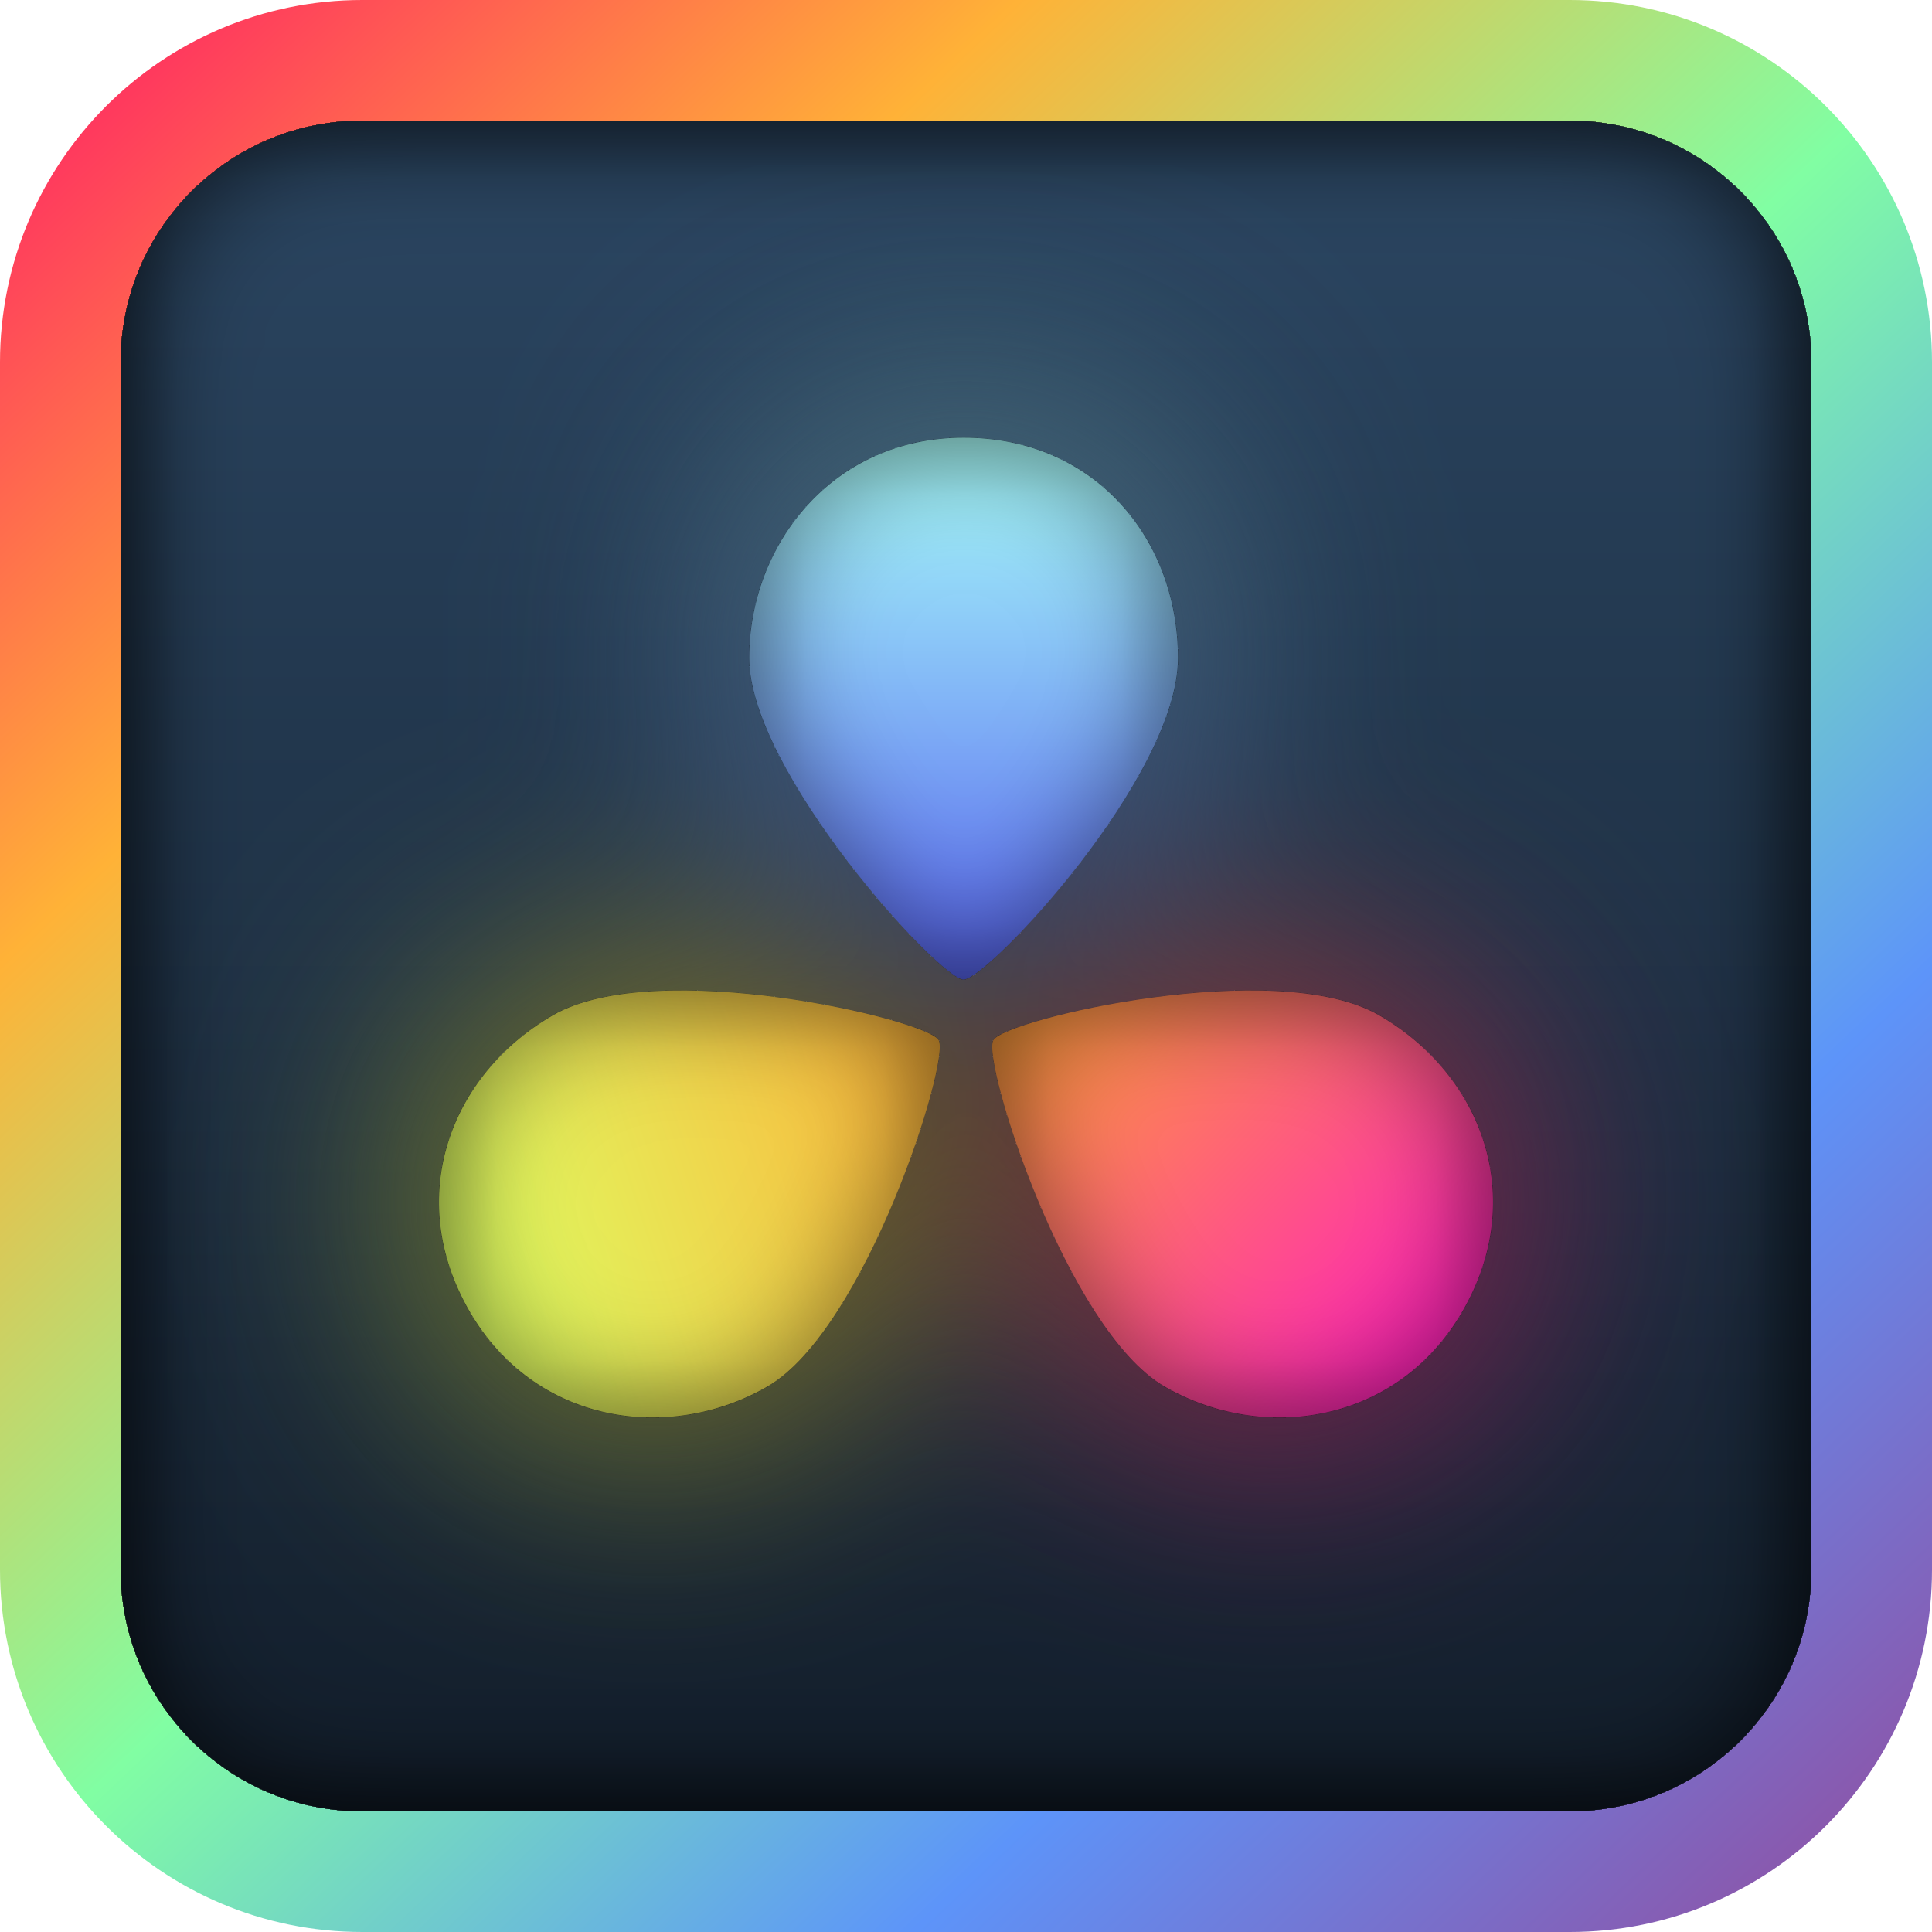
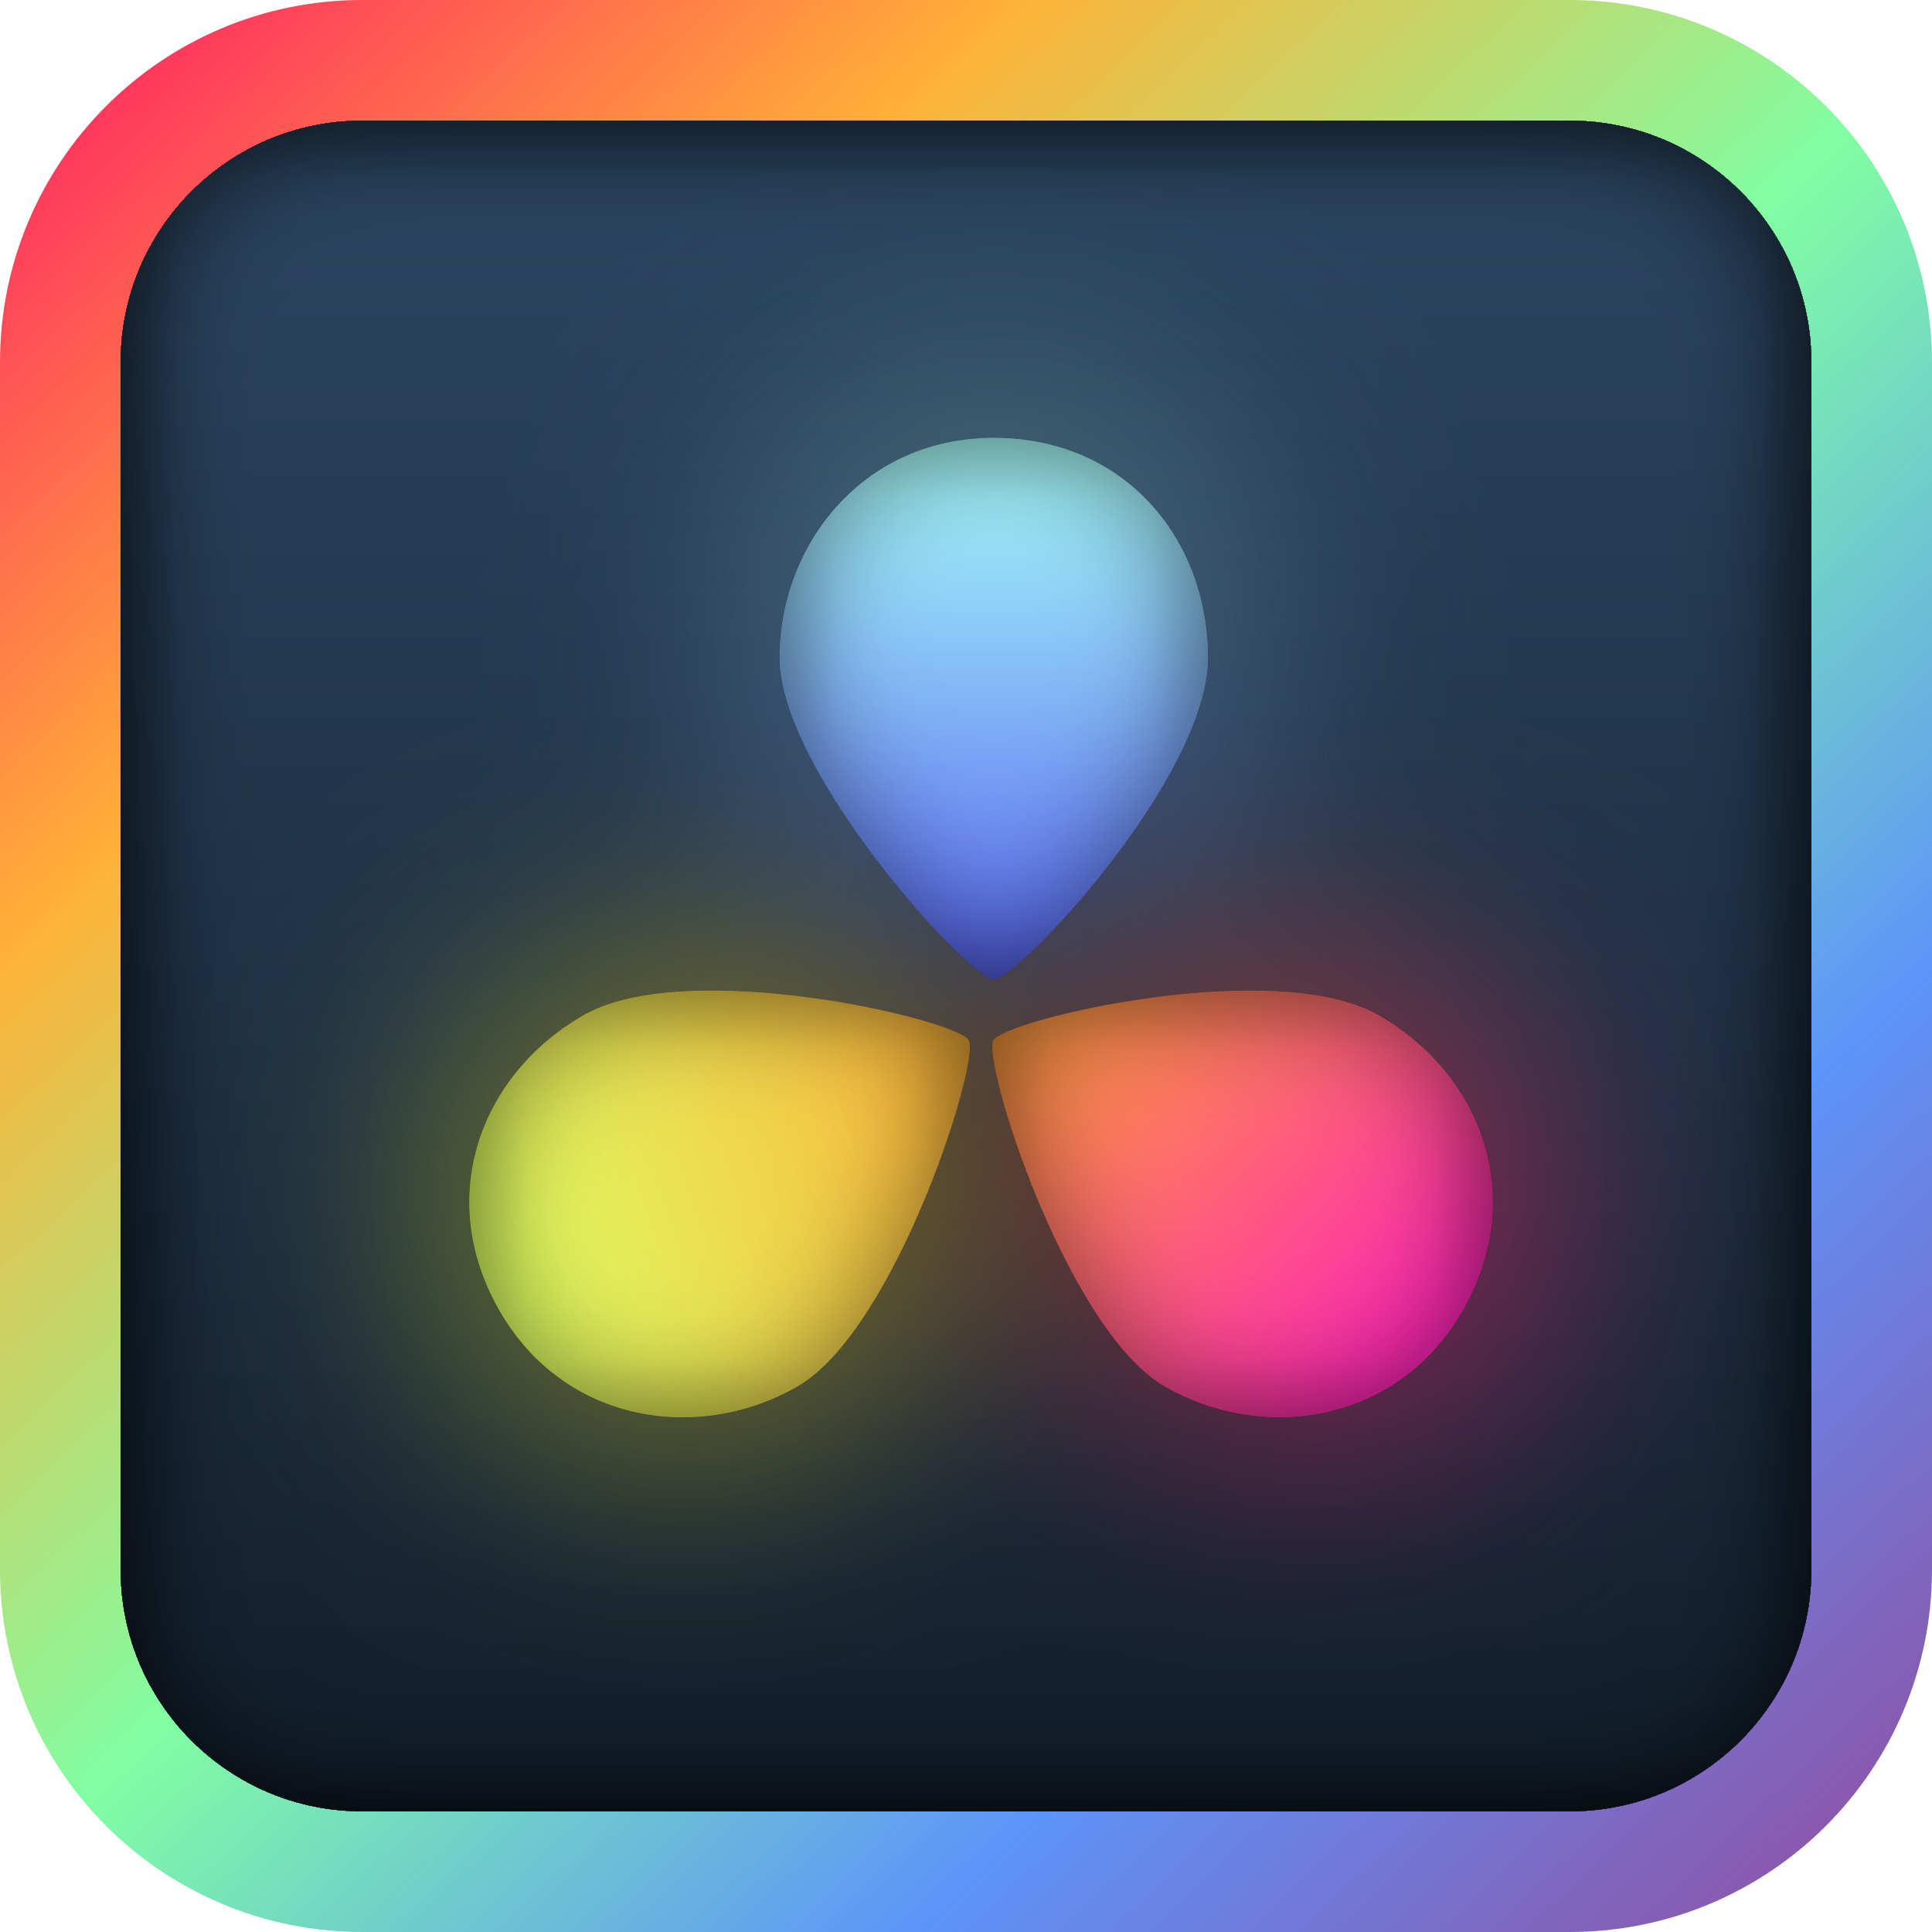
<svg xmlns="http://www.w3.org/2000/svg" width="128" height="128" viewBox="0 0 128 128" fill="none">
  <rect x="4" y="4" width="120" height="120" rx="20" fill="url(#paint0_linear_47_16)" stroke="url(#paint1_linear_47_16)" stroke-width="8" />
  <g filter="url(#filter0_i_47_16)">
    <rect x="8" y="8" width="112" height="112" rx="16" fill="url(#paint2_linear_47_16)" />
  </g>
  <g filter="url(#filter1_f_47_16)">
    <g filter="url(#filter2_i_47_16)">
-       <path d="M78.041 43.595C78.041 35.706 72.519 29 63.841 29C55.162 29 49.64 36.1 49.64 43.595C49.64 51.09 62.263 64.896 63.841 64.896C65.418 64.896 78.041 51.484 78.041 43.595Z" fill="url(#paint3_linear_47_16)" />
+       <path d="M80.041 43.595C80.041 35.706 74.519 29 65.841 29C57.162 29 51.64 36.1 51.64 43.595C51.64 51.09 64.263 64.896 65.841 64.896C67.418 64.896 80.041 51.484 80.041 43.595Z" fill="url(#paint3_linear_47_16)" />
    </g>
    <g filter="url(#filter3_i_47_16)">
-       <path d="M36.64 67.263C29.807 71.207 26.761 79.343 31.1 86.858C35.439 94.374 44.35 95.606 50.84 91.859C57.331 88.112 62.976 70.277 62.187 68.91C61.398 67.544 43.472 63.318 36.64 67.263Z" fill="url(#paint4_linear_47_16)" />
+       <path d="M38.64 67.263C31.807 71.207 28.761 79.343 33.1 86.858C37.439 94.374 46.35 95.606 52.84 91.859C59.331 88.112 64.976 70.277 64.187 68.91C63.398 67.544 45.472 63.318 38.64 67.263Z" fill="url(#paint4_linear_47_16)" />
    </g>
    <g filter="url(#filter4_i_47_16)">
-       <path d="M91.36 67.263C98.193 71.207 101.239 79.343 96.9 86.858C92.561 94.374 83.65 95.606 77.16 91.859C70.669 88.112 65.024 70.277 65.813 68.91C66.602 67.544 84.528 63.318 91.36 67.263Z" fill="url(#paint5_linear_47_16)" />
+       <path d="M93.36 67.263C100.193 71.207 103.239 79.343 98.9 86.858C94.561 94.374 85.65 95.606 79.16 91.859C72.669 88.112 67.024 70.277 67.813 68.91C68.602 67.544 86.528 63.318 93.36 67.263Z" fill="url(#paint5_linear_47_16)" />
    </g>
  </g>
  <g filter="url(#filter5_d_47_16)">
    <g filter="url(#filter6_i_47_16)">
-       <path d="M78.041 43.595C78.041 35.706 72.519 29 63.841 29C55.162 29 49.64 36.1 49.64 43.595C49.64 51.09 62.263 64.896 63.841 64.896C65.418 64.896 78.041 51.484 78.041 43.595Z" fill="url(#paint6_linear_47_16)" />
+       <path d="M80.041 43.595C80.041 35.706 74.519 29 65.841 29C57.162 29 51.64 36.1 51.64 43.595C51.64 51.09 64.263 64.896 65.841 64.896C67.418 64.896 80.041 51.484 80.041 43.595Z" fill="url(#paint6_linear_47_16)" />
    </g>
    <g filter="url(#filter7_i_47_16)">
-       <path d="M36.64 67.263C29.807 71.207 26.761 79.343 31.1 86.858C35.439 94.374 44.35 95.606 50.84 91.859C57.331 88.112 62.976 70.277 62.187 68.91C61.398 67.544 43.472 63.318 36.64 67.263Z" fill="url(#paint7_linear_47_16)" />
+       <path d="M38.64 67.263C31.807 71.207 28.761 79.343 33.1 86.858C37.439 94.374 46.35 95.606 52.84 91.859C59.331 88.112 64.976 70.277 64.187 68.91C63.398 67.544 45.472 63.318 38.64 67.263Z" fill="url(#paint7_linear_47_16)" />
    </g>
    <g filter="url(#filter8_i_47_16)">
      <path d="M91.36 67.263C98.193 71.207 101.239 79.343 96.9 86.858C92.561 94.374 83.65 95.606 77.16 91.859C70.669 88.112 65.024 70.277 65.813 68.91C66.602 67.544 84.528 63.318 91.36 67.263Z" fill="url(#paint8_linear_47_16)" />
    </g>
  </g>
  <defs>
    <filter id="filter0_i_47_16" x="8" y="8" width="112" height="112" filterUnits="userSpaceOnUse" color-interpolation-filters="sRGB">
      <feFlood flood-opacity="0" result="BackgroundImageFix" />
      <feBlend mode="normal" in="SourceGraphic" in2="BackgroundImageFix" result="shape" />
      <feColorMatrix in="SourceAlpha" type="matrix" values="0 0 0 0 0 0 0 0 0 0 0 0 0 0 0 0 0 0 127 0" result="hardAlpha" />
      <feOffset />
      <feGaussianBlur stdDeviation="4" />
      <feComposite in2="hardAlpha" operator="arithmetic" k2="-1" k3="1" />
      <feColorMatrix type="matrix" values="0 0 0 0 0 0 0 0 0 0 0 0 0 0 0 0 0 0 0.75 0" />
      <feBlend mode="normal" in2="shape" result="effect1_innerShadow_47_16" />
    </filter>
-     <filter id="filter1_f_47_16" x="11.086" y="11" width="105.829" height="100.909" filterUnits="userSpaceOnUse" color-interpolation-filters="sRGB">
+     <filter id="filter1_f_47_16" x="13.086" y="11" width="105.829" height="100.909" filterUnits="userSpaceOnUse" color-interpolation-filters="sRGB">
      <feFlood flood-opacity="0" result="BackgroundImageFix" />
      <feBlend mode="normal" in="SourceGraphic" in2="BackgroundImageFix" result="shape" />
      <feGaussianBlur stdDeviation="9" result="effect1_foregroundBlur_47_16" />
    </filter>
-     <filter id="filter2_i_47_16" x="49.64" y="29" width="28.401" height="35.896" filterUnits="userSpaceOnUse" color-interpolation-filters="sRGB">
+     <filter id="filter2_i_47_16" x="51.64" y="29" width="28.401" height="35.896" filterUnits="userSpaceOnUse" color-interpolation-filters="sRGB">
      <feFlood flood-opacity="0" result="BackgroundImageFix" />
      <feBlend mode="normal" in="SourceGraphic" in2="BackgroundImageFix" result="shape" />
      <feColorMatrix in="SourceAlpha" type="matrix" values="0 0 0 0 0 0 0 0 0 0 0 0 0 0 0 0 0 0 127 0" result="hardAlpha" />
      <feOffset />
      <feGaussianBlur stdDeviation="4" />
      <feComposite in2="hardAlpha" operator="arithmetic" k2="-1" k3="1" />
      <feColorMatrix type="matrix" values="0 0 0 0 0 0 0 0 0 0 0 0 0 0 0 0 0 0 0.5 0" />
      <feBlend mode="normal" in2="shape" result="effect1_innerShadow_47_16" />
    </filter>
-     <filter id="filter3_i_47_16" x="29.086" y="65.621" width="33.175" height="28.288" filterUnits="userSpaceOnUse" color-interpolation-filters="sRGB">
+     <filter id="filter3_i_47_16" x="31.086" y="65.621" width="33.175" height="28.288" filterUnits="userSpaceOnUse" color-interpolation-filters="sRGB">
      <feFlood flood-opacity="0" result="BackgroundImageFix" />
      <feBlend mode="normal" in="SourceGraphic" in2="BackgroundImageFix" result="shape" />
      <feColorMatrix in="SourceAlpha" type="matrix" values="0 0 0 0 0 0 0 0 0 0 0 0 0 0 0 0 0 0 127 0" result="hardAlpha" />
      <feOffset />
      <feGaussianBlur stdDeviation="4" />
      <feComposite in2="hardAlpha" operator="arithmetic" k2="-1" k3="1" />
      <feColorMatrix type="matrix" values="0 0 0 0 0 0 0 0 0 0 0 0 0 0 0 0 0 0 0.5 0" />
      <feBlend mode="normal" in2="shape" result="effect1_innerShadow_47_16" />
    </filter>
-     <filter id="filter4_i_47_16" x="65.739" y="65.621" width="33.175" height="28.288" filterUnits="userSpaceOnUse" color-interpolation-filters="sRGB">
+     <filter id="filter4_i_47_16" x="67.739" y="65.621" width="33.175" height="28.288" filterUnits="userSpaceOnUse" color-interpolation-filters="sRGB">
      <feFlood flood-opacity="0" result="BackgroundImageFix" />
      <feBlend mode="normal" in="SourceGraphic" in2="BackgroundImageFix" result="shape" />
      <feColorMatrix in="SourceAlpha" type="matrix" values="0 0 0 0 0 0 0 0 0 0 0 0 0 0 0 0 0 0 127 0" result="hardAlpha" />
      <feOffset />
      <feGaussianBlur stdDeviation="4" />
      <feComposite in2="hardAlpha" operator="arithmetic" k2="-1" k3="1" />
      <feColorMatrix type="matrix" values="0 0 0 0 0 0 0 0 0 0 0 0 0 0 0 0 0 0 0.5 0" />
      <feBlend mode="normal" in2="shape" result="effect1_innerShadow_47_16" />
    </filter>
-     <filter id="filter5_d_47_16" x="13.086" y="13" width="101.829" height="96.909" filterUnits="userSpaceOnUse" color-interpolation-filters="sRGB">
+     <filter id="filter5_d_47_16" x="15.086" y="13" width="99.829" height="96.909" filterUnits="userSpaceOnUse" color-interpolation-filters="sRGB">
      <feFlood flood-opacity="0" result="BackgroundImageFix" />
      <feColorMatrix in="SourceAlpha" type="matrix" values="0 0 0 0 0 0 0 0 0 0 0 0 0 0 0 0 0 0 127 0" result="hardAlpha" />
      <feOffset />
      <feGaussianBlur stdDeviation="8" />
      <feComposite in2="hardAlpha" operator="out" />
      <feColorMatrix type="matrix" values="0 0 0 0 0 0 0 0 0 0 0 0 0 0 0 0 0 0 0.5 0" />
      <feBlend mode="normal" in2="BackgroundImageFix" result="effect1_dropShadow_47_16" />
      <feBlend mode="normal" in="SourceGraphic" in2="effect1_dropShadow_47_16" result="shape" />
    </filter>
-     <filter id="filter6_i_47_16" x="49.64" y="29" width="28.401" height="35.896" filterUnits="userSpaceOnUse" color-interpolation-filters="sRGB">
+     <filter id="filter6_i_47_16" x="51.64" y="29" width="28.401" height="35.896" filterUnits="userSpaceOnUse" color-interpolation-filters="sRGB">
      <feFlood flood-opacity="0" result="BackgroundImageFix" />
      <feBlend mode="normal" in="SourceGraphic" in2="BackgroundImageFix" result="shape" />
      <feColorMatrix in="SourceAlpha" type="matrix" values="0 0 0 0 0 0 0 0 0 0 0 0 0 0 0 0 0 0 127 0" result="hardAlpha" />
      <feOffset />
      <feGaussianBlur stdDeviation="4" />
      <feComposite in2="hardAlpha" operator="arithmetic" k2="-1" k3="1" />
      <feColorMatrix type="matrix" values="0 0 0 0 0 0 0 0 0 0 0 0 0 0 0 0 0 0 0.5 0" />
      <feBlend mode="normal" in2="shape" result="effect1_innerShadow_47_16" />
    </filter>
-     <filter id="filter7_i_47_16" x="29.086" y="65.621" width="33.175" height="28.288" filterUnits="userSpaceOnUse" color-interpolation-filters="sRGB">
+     <filter id="filter7_i_47_16" x="31.086" y="65.621" width="33.175" height="28.288" filterUnits="userSpaceOnUse" color-interpolation-filters="sRGB">
      <feFlood flood-opacity="0" result="BackgroundImageFix" />
      <feBlend mode="normal" in="SourceGraphic" in2="BackgroundImageFix" result="shape" />
      <feColorMatrix in="SourceAlpha" type="matrix" values="0 0 0 0 0 0 0 0 0 0 0 0 0 0 0 0 0 0 127 0" result="hardAlpha" />
      <feOffset />
      <feGaussianBlur stdDeviation="4" />
      <feComposite in2="hardAlpha" operator="arithmetic" k2="-1" k3="1" />
      <feColorMatrix type="matrix" values="0 0 0 0 0 0 0 0 0 0 0 0 0 0 0 0 0 0 0.5 0" />
      <feBlend mode="normal" in2="shape" result="effect1_innerShadow_47_16" />
    </filter>
    <filter id="filter8_i_47_16" x="65.739" y="65.621" width="33.175" height="28.288" filterUnits="userSpaceOnUse" color-interpolation-filters="sRGB">
      <feFlood flood-opacity="0" result="BackgroundImageFix" />
      <feBlend mode="normal" in="SourceGraphic" in2="BackgroundImageFix" result="shape" />
      <feColorMatrix in="SourceAlpha" type="matrix" values="0 0 0 0 0 0 0 0 0 0 0 0 0 0 0 0 0 0 127 0" result="hardAlpha" />
      <feOffset />
      <feGaussianBlur stdDeviation="4" />
      <feComposite in2="hardAlpha" operator="arithmetic" k2="-1" k3="1" />
      <feColorMatrix type="matrix" values="0 0 0 0 0 0 0 0 0 0 0 0 0 0 0 0 0 0 0.5 0" />
      <feBlend mode="normal" in2="shape" result="effect1_innerShadow_47_16" />
    </filter>
    <linearGradient id="paint0_linear_47_16" x1="64" y1="0" x2="64" y2="128" gradientUnits="userSpaceOnUse">
      <stop stop-color="#2B4662" />
      <stop offset="1" stop-color="#121D2A" />
    </linearGradient>
    <linearGradient id="paint1_linear_47_16" x1="3.431" y1="-1.93967e-07" x2="124.569" y2="128" gradientUnits="userSpaceOnUse">
      <stop stop-color="#FF1F66" />
      <stop offset="0.25" stop-color="#FFB237" />
      <stop offset="0.5" stop-color="#81FEA3" />
      <stop offset="0.75" stop-color="#5D94F9" />
      <stop offset="1" stop-color="#924D9F" />
    </linearGradient>
    <linearGradient id="paint2_linear_47_16" x1="64" y1="8" x2="64" y2="120" gradientUnits="userSpaceOnUse">
      <stop stop-color="#2B4662" />
      <stop offset="1" stop-color="#121D2A" />
    </linearGradient>
-     <linearGradient id="paint3_linear_47_16" x1="63.841" y1="29" x2="63.841" y2="64.896" gradientUnits="userSpaceOnUse">
+     <linearGradient id="paint3_linear_47_16" x1="65.841" y1="29" x2="65.841" y2="64.896" gradientUnits="userSpaceOnUse">
      <stop stop-color="#A8FFFB" />
      <stop offset="1" stop-color="#5865F2" />
    </linearGradient>
-     <linearGradient id="paint4_linear_47_16" x1="31.07" y1="86.807" x2="64.47" y2="75.798" gradientUnits="userSpaceOnUse">
+     <linearGradient id="paint4_linear_47_16" x1="33.071" y1="86.807" x2="66.47" y2="75.798" gradientUnits="userSpaceOnUse">
      <stop stop-color="#DDFF62" />
      <stop offset="1" stop-color="#FFB33A" />
    </linearGradient>
-     <linearGradient id="paint5_linear_47_16" x1="66.115" y1="68.386" x2="91.64" y2="92.607" gradientUnits="userSpaceOnUse">
+     <linearGradient id="paint5_linear_47_16" x1="68.115" y1="68.386" x2="93.64" y2="92.607" gradientUnits="userSpaceOnUse">
      <stop stop-color="#FF9D3B" />
      <stop offset="1" stop-color="#FF25B6" />
    </linearGradient>
-     <linearGradient id="paint6_linear_47_16" x1="63.841" y1="29" x2="63.841" y2="64.896" gradientUnits="userSpaceOnUse">
+     <linearGradient id="paint6_linear_47_16" x1="65.841" y1="29" x2="65.841" y2="64.896" gradientUnits="userSpaceOnUse">
      <stop stop-color="#A8FFFB" />
      <stop offset="1" stop-color="#5865F2" />
    </linearGradient>
-     <linearGradient id="paint7_linear_47_16" x1="31.07" y1="86.807" x2="64.47" y2="75.798" gradientUnits="userSpaceOnUse">
+     <linearGradient id="paint7_linear_47_16" x1="33.071" y1="86.807" x2="66.47" y2="75.798" gradientUnits="userSpaceOnUse">
      <stop stop-color="#DDFF62" />
      <stop offset="1" stop-color="#FFB33A" />
    </linearGradient>
    <linearGradient id="paint8_linear_47_16" x1="66.115" y1="68.386" x2="91.64" y2="92.607" gradientUnits="userSpaceOnUse">
      <stop stop-color="#FF9D3B" />
      <stop offset="1" stop-color="#FF25B6" />
    </linearGradient>
  </defs>
</svg>
